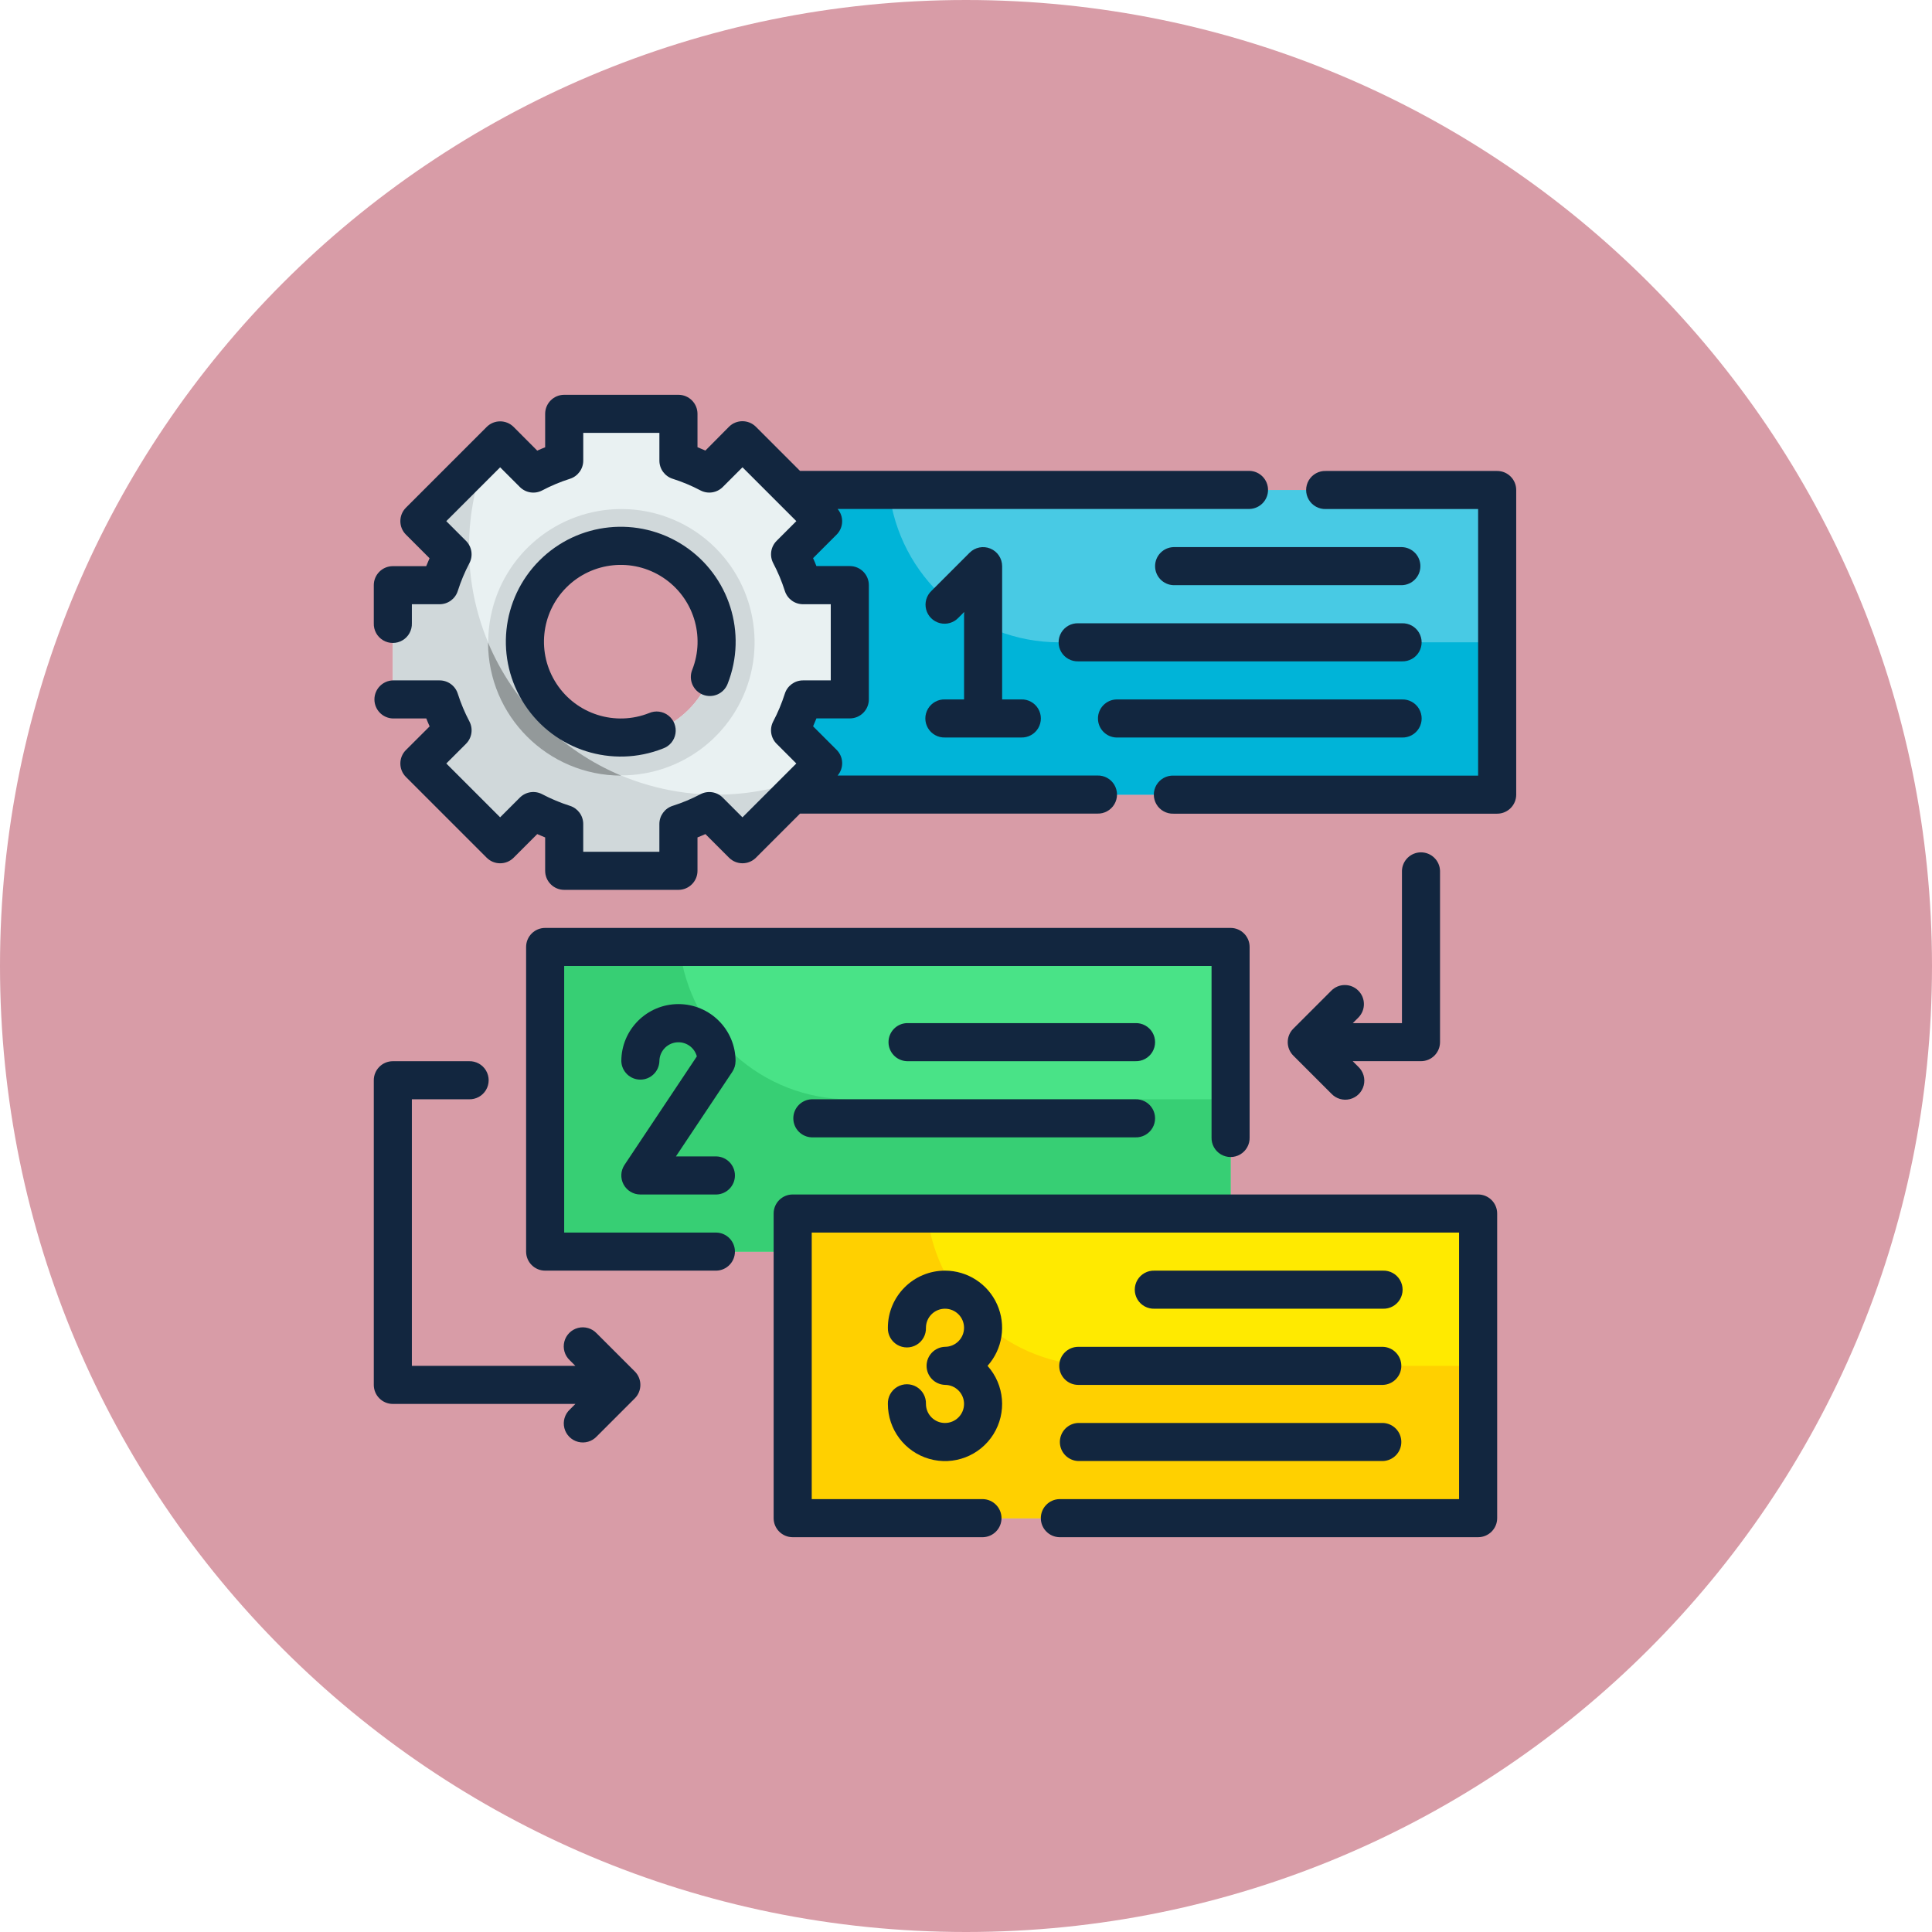
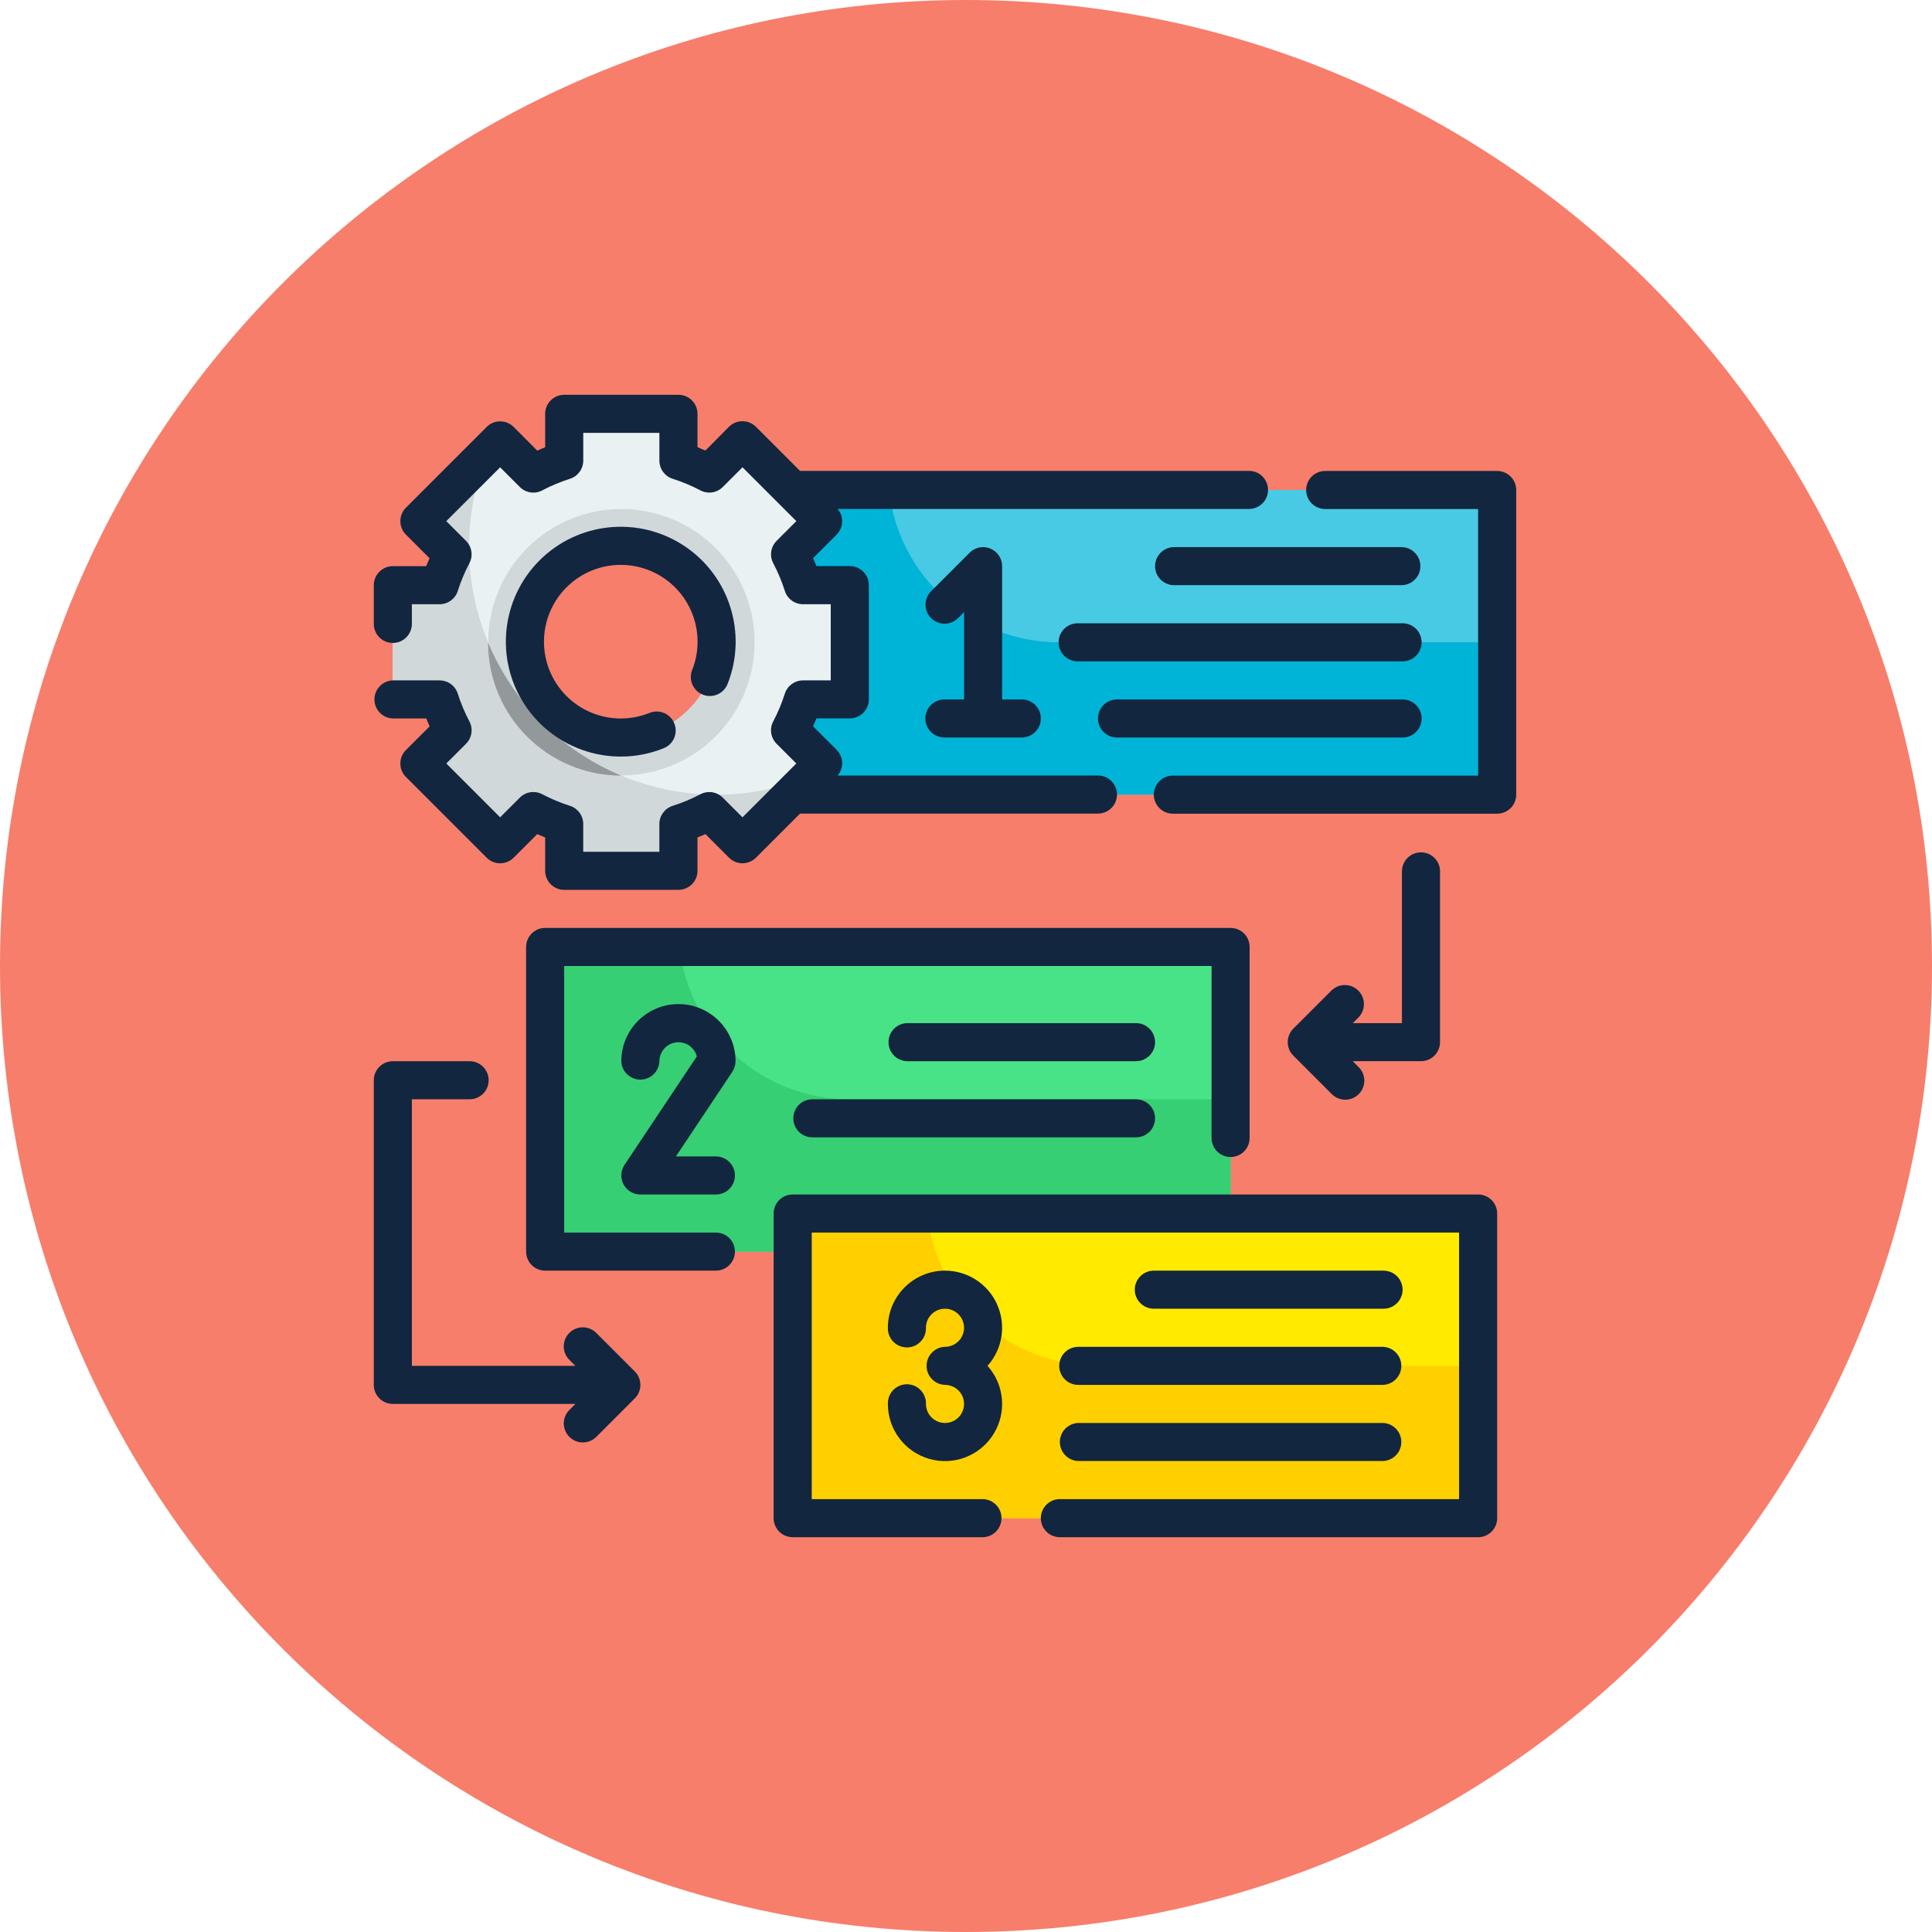
<svg xmlns="http://www.w3.org/2000/svg" width="92" height="92" viewBox="0 0 92 92">
  <g id="Grupo_1069998" data-name="Grupo 1069998" transform="translate(-5750 8203)">
-     <circle id="Elipse_9126" data-name="Elipse 9126" cx="46" cy="46" r="46" transform="translate(5750 -8203)" fill="#d89ca7" />
+     <circle id="Elipse_9126" data-name="Elipse 9126" cx="46" cy="46" r="46" transform="translate(5750 -8203)" fill="#f77e6b" />
    <g id="Fill_Outline" data-name="Fill Outline" transform="translate(5765.8 -8186.2)">
      <g id="Color" transform="translate(2.907 2.907)">
        <path id="Trazado_815109" data-name="Trazado 815109" d="M22,7H57.36V21.507H22Z" transform="translate(-4.773 -3.373)" fill="#48cae4" />
        <path id="Trazado_815110" data-name="Trazado 815110" d="M57.36,14.253v7.253H22V7h6.4a8.154,8.154,0,0,0,8.106,7.253Z" transform="translate(-4.773 -3.373)" fill="#00b4d8" />
        <path id="Trazado_815111" data-name="Trazado 815111" d="M11,31H43.64V45.507H11Z" transform="translate(-3.747 -5.613)" fill="#49e387" />
        <path id="Trazado_815112" data-name="Trazado 815112" d="M24.76,16.6V11.16H22.53a9.491,9.491,0,0,0-.617-1.469L23.5,8.114,19.647,4.26,18.069,5.847A9.491,9.491,0,0,0,16.6,5.23V3H11.16V5.23a9.491,9.491,0,0,0-1.469.617L8.114,4.26,4.26,8.114,5.847,9.691A9.491,9.491,0,0,0,5.23,11.16H3V16.6H5.23a9.491,9.491,0,0,0,.617,1.469L4.26,19.647,8.114,23.5l1.578-1.587a9.491,9.491,0,0,0,1.469.617v2.23H16.6V22.53a9.491,9.491,0,0,0,1.469-.617L19.647,23.5,23.5,19.647l-1.587-1.578A9.491,9.491,0,0,0,22.53,16.6ZM13.88,18.413a4.533,4.533,0,1,1,4.533-4.533A4.533,4.533,0,0,1,13.88,18.413Z" transform="translate(-3 -3)" fill="#e9f1f2" />
        <path id="Trazado_815113" data-name="Trazado 815113" d="M18.413,21.325A11.787,11.787,0,0,1,7.515,5.05L4.26,8.3,5.847,9.883a9.491,9.491,0,0,0-.617,1.469H3v5.44H5.23a9.491,9.491,0,0,0,.617,1.469L4.26,19.838l3.853,3.853L9.691,22.1a9.491,9.491,0,0,0,1.469.617v2.23H16.6v-2.23a9.491,9.491,0,0,0,1.469-.617l1.578,1.587L22.9,20.436a11.722,11.722,0,0,1-4.488.889Z" transform="translate(-3 -3.191)" fill="#d0d8da" />
        <path id="Trazado_815114" data-name="Trazado 815114" d="M14.347,8a6.342,6.342,0,1,0,4.489,1.858A6.347,6.347,0,0,0,14.347,8Zm0,10.88a4.533,4.533,0,1,1,4.533-4.533A4.533,4.533,0,0,1,14.347,18.88Z" transform="translate(-3.467 -3.467)" fill="#d0d8da" />
        <path id="Trazado_815115" data-name="Trazado 815115" d="M8,15.01a6.347,6.347,0,0,0,6.338,6.338A11.852,11.852,0,0,1,8,15.01Z" transform="translate(-3.467 -4.121)" fill="#93999a" />
        <path id="Trazado_815116" data-name="Trazado 815116" d="M43.64,38.253v7.253H11V31h6.4a8.154,8.154,0,0,0,8.106,7.253Z" transform="translate(-3.747 -5.613)" fill="#37cf74" />
        <path id="Trazado_815117" data-name="Trazado 815117" d="M24,45H56.64V59.507H24Z" transform="translate(-4.96 -6.92)" fill="#ffea00" />
        <path id="Trazado_815118" data-name="Trazado 815118" d="M56.64,52.253v7.253H24V45h6.4a8.154,8.154,0,0,0,8.106,7.253Z" transform="translate(-4.96 -6.92)" fill="#ffd000" />
      </g>
      <g id="Outline_copy" data-name="Outline copy" transform="translate(2 2)">
        <path id="Trazado_815119" data-name="Trazado 815119" d="M59.32,6H51.16a.907.907,0,1,0,0,1.813h7.253V20.507H43.907a.907.907,0,1,0,0,1.813H59.32a.907.907,0,0,0,.907-.907V6.907A.907.907,0,0,0,59.32,6Z" transform="translate(-5.826 -2.373)" fill="#12263f" />
        <path id="Trazado_815120" data-name="Trazado 815120" d="M19.067,44.507H11.813V31.813H42.64v8.16a.907.907,0,1,0,1.813,0V30.907A.907.907,0,0,0,43.547,30H10.907a.907.907,0,0,0-.907.907V45.413a.907.907,0,0,0,.907.907h8.16a.907.907,0,0,0,0-1.813Z" transform="translate(-2.747 -4.613)" fill="#12263f" />
        <path id="Trazado_815121" data-name="Trazado 815121" d="M56.547,44H23.907a.907.907,0,0,0-.907.907V59.413a.907.907,0,0,0,.907.907h9.067a.907.907,0,0,0,0-1.813h-8.16V45.813H55.64V58.507H36.6a.907.907,0,0,0,0,1.813H56.547a.907.907,0,0,0,.907-.907V44.907A.907.907,0,0,0,56.547,44Z" transform="translate(-3.96 -5.92)" fill="#12263f" />
        <path id="Trazado_815122" data-name="Trazado 815122" d="M6.554,17.556A8.1,8.1,0,0,1,6,16.235a.907.907,0,0,0-.865-.635H2.907a.907.907,0,0,0,0,1.813H4.5c.051.126.1.251.159.377L3.53,18.916a.907.907,0,0,0,0,1.282l3.846,3.846a.907.907,0,0,0,1.282,0l1.125-1.125c.126.055.251.108.377.159v1.589a.907.907,0,0,0,.907.907h5.44a.907.907,0,0,0,.907-.907V23.077c.126-.051.251-.1.377-.159l1.125,1.125a.907.907,0,0,0,1.282,0l2.1-2.1H36.454a.907.907,0,1,0,0-1.813H24.087a.9.9,0,0,0-.043-1.218l-1.125-1.125c.055-.126.108-.251.159-.377h1.589a.907.907,0,0,0,.907-.907v-5.44a.907.907,0,0,0-.907-.907H23.077c-.051-.126-.1-.251-.159-.377l1.125-1.125a.9.9,0,0,0,.043-1.218h19.62a.907.907,0,0,0,0-1.813H22.295l-2.1-2.1a.907.907,0,0,0-1.282,0L17.791,4.655c-.126-.055-.251-.108-.377-.159V2.907A.907.907,0,0,0,16.507,2h-5.44a.907.907,0,0,0-.907.907V4.5c-.126.051-.251.1-.377.159L8.658,3.53a.907.907,0,0,0-1.282,0L3.53,7.376a.907.907,0,0,0,0,1.282L4.655,9.783c-.055.126-.108.251-.159.377H2.907A.907.907,0,0,0,2,11.067V12.88a.907.907,0,1,0,1.813,0v-.907H5.136A.907.907,0,0,0,6,11.339a8.1,8.1,0,0,1,.553-1.321.907.907,0,0,0-.162-1.062l-.939-.939L8.017,5.453l.939.939a.907.907,0,0,0,1.062.162A8.1,8.1,0,0,1,11.339,6a.907.907,0,0,0,.635-.865V3.813H15.6V5.136A.907.907,0,0,0,16.235,6a8.1,8.1,0,0,1,1.321.553.907.907,0,0,0,1.062-.162l.939-.939,2.564,2.564-.939.939a.907.907,0,0,0-.162,1.062,8.1,8.1,0,0,1,.553,1.321.907.907,0,0,0,.865.635H23.76V15.6H22.437a.907.907,0,0,0-.865.635,8.1,8.1,0,0,1-.553,1.321.907.907,0,0,0,.162,1.062l.939.939-2.564,2.564-.939-.939a.907.907,0,0,0-1.062-.162,8.1,8.1,0,0,1-1.321.553.907.907,0,0,0-.635.865V23.76H11.973V22.437a.907.907,0,0,0-.635-.865,8.1,8.1,0,0,1-1.321-.553.907.907,0,0,0-1.062.162l-.939.939L5.453,19.557l.939-.939a.907.907,0,0,0,.162-1.062Z" transform="translate(-2 -2)" fill="#12263f" />
        <path id="Trazado_815123" data-name="Trazado 815123" d="M18.316,16.927a.907.907,0,0,0,1.179-.514,5.471,5.471,0,1,0-3.078,3.078.907.907,0,1,0-.661-1.688,3.657,3.657,0,1,1,2.051-2.051.907.907,0,0,0,.51,1.175Z" transform="translate(-2.647 -2.647)" fill="#12263f" />
        <path id="Trazado_815124" data-name="Trazado 815124" d="M31.907,17.253a.907.907,0,1,0,0,1.813h3.627a.907.907,0,1,0,0-1.813h-.907V10.907a.907.907,0,0,0-1.548-.641l-1.813,1.813a.907.907,0,1,0,1.282,1.282l.266-.266v4.158Z" transform="translate(-4.706 -2.747)" fill="#12263f" />
        <path id="Trazado_815125" data-name="Trazado 815125" d="M54.787,10H43.907a.907.907,0,0,0,0,1.813h10.88a.907.907,0,0,0,0-1.813Z" transform="translate(-5.826 -2.747)" fill="#12263f" />
        <path id="Trazado_815126" data-name="Trazado 815126" d="M54.32,14H38.907a.907.907,0,1,0,0,1.813H54.32a.907.907,0,1,0,0-1.813Z" transform="translate(-5.36 -3.12)" fill="#12263f" />
        <path id="Trazado_815127" data-name="Trazado 815127" d="M54.507,18h-13.6a.907.907,0,0,0,0,1.813h13.6a.907.907,0,1,0,0-1.813Z" transform="translate(-5.546 -3.493)" fill="#12263f" />
        <path id="Trazado_815128" data-name="Trazado 815128" d="M53.361,32.612a.907.907,0,0,0-1.282,0l-1.813,1.813a.907.907,0,0,0,0,1.282l1.813,1.813a.907.907,0,1,0,1.282-1.282l-.266-.266h3.251a.907.907,0,0,0,.907-.907v-8.16a.907.907,0,0,0-1.813,0V34.16H53.1l.266-.266A.907.907,0,0,0,53.361,32.612Z" transform="translate(-6.48 -4.24)" fill="#12263f" />
        <path id="Trazado_815129" data-name="Trazado 815129" d="M12.614,49.959a.907.907,0,1,0-1.282,1.282l.266.266H3.813V38.813h2.72a.907.907,0,1,0,0-1.813H2.907A.907.907,0,0,0,2,37.907V52.413a.907.907,0,0,0,.907.907H11.6l-.266.266a.907.907,0,1,0,1.282,1.282l1.813-1.813a.907.907,0,0,0,0-1.282Z" transform="translate(-2 -5.266)" fill="#12263f" />
        <path id="Trazado_815130" data-name="Trazado 815130" d="M20.44,36.72a2.72,2.72,0,1,0-5.44,0,.907.907,0,0,0,1.813,0,.907.907,0,0,1,1.783-.23l-3.445,5.168a.907.907,0,0,0,.755,1.409h3.627a.907.907,0,0,0,0-1.813H17.6l2.686-4.03a.912.912,0,0,0,.152-.5Z" transform="translate(-3.213 -4.986)" fill="#12263f" />
        <path id="Trazado_815131" data-name="Trazado 815131" d="M40.787,35H29.907a.907.907,0,0,0,0,1.813h10.88a.907.907,0,1,0,0-1.813Z" transform="translate(-4.52 -5.08)" fill="#12263f" />
        <path id="Trazado_815132" data-name="Trazado 815132" d="M40.32,39H24.907a.907.907,0,0,0,0,1.813H40.32a.907.907,0,1,0,0-1.813Z" transform="translate(-4.053 -5.453)" fill="#12263f" />
        <path id="Trazado_815133" data-name="Trazado 815133" d="M31.72,48A2.72,2.72,0,0,0,29,50.72a.907.907,0,1,0,1.813,0,.907.907,0,1,1,.907.907.907.907,0,0,0,0,1.813.907.907,0,1,1-.907.907.907.907,0,1,0-1.813,0,2.72,2.72,0,1,0,4.746-1.813A2.72,2.72,0,0,0,31.72,48Z" transform="translate(-4.52 -6.293)" fill="#12263f" />
        <path id="Trazado_815134" data-name="Trazado 815134" d="M53.787,49.813a.907.907,0,1,0,0-1.813H42.907a.907.907,0,1,0,0,1.813Z" transform="translate(-5.733 -6.293)" fill="#12263f" />
        <path id="Trazado_815135" data-name="Trazado 815135" d="M38,52.907a.907.907,0,0,0,.907.907H53.413a.907.907,0,0,0,0-1.813H38.907A.907.907,0,0,0,38,52.907Z" transform="translate(-5.36 -6.666)" fill="#12263f" />
        <path id="Trazado_815136" data-name="Trazado 815136" d="M38.907,57.813H53.413a.907.907,0,0,0,0-1.813H38.907a.907.907,0,0,0,0,1.813Z" transform="translate(-5.36 -7.04)" fill="#12263f" />
      </g>
    </g>
  </g>
</svg>
